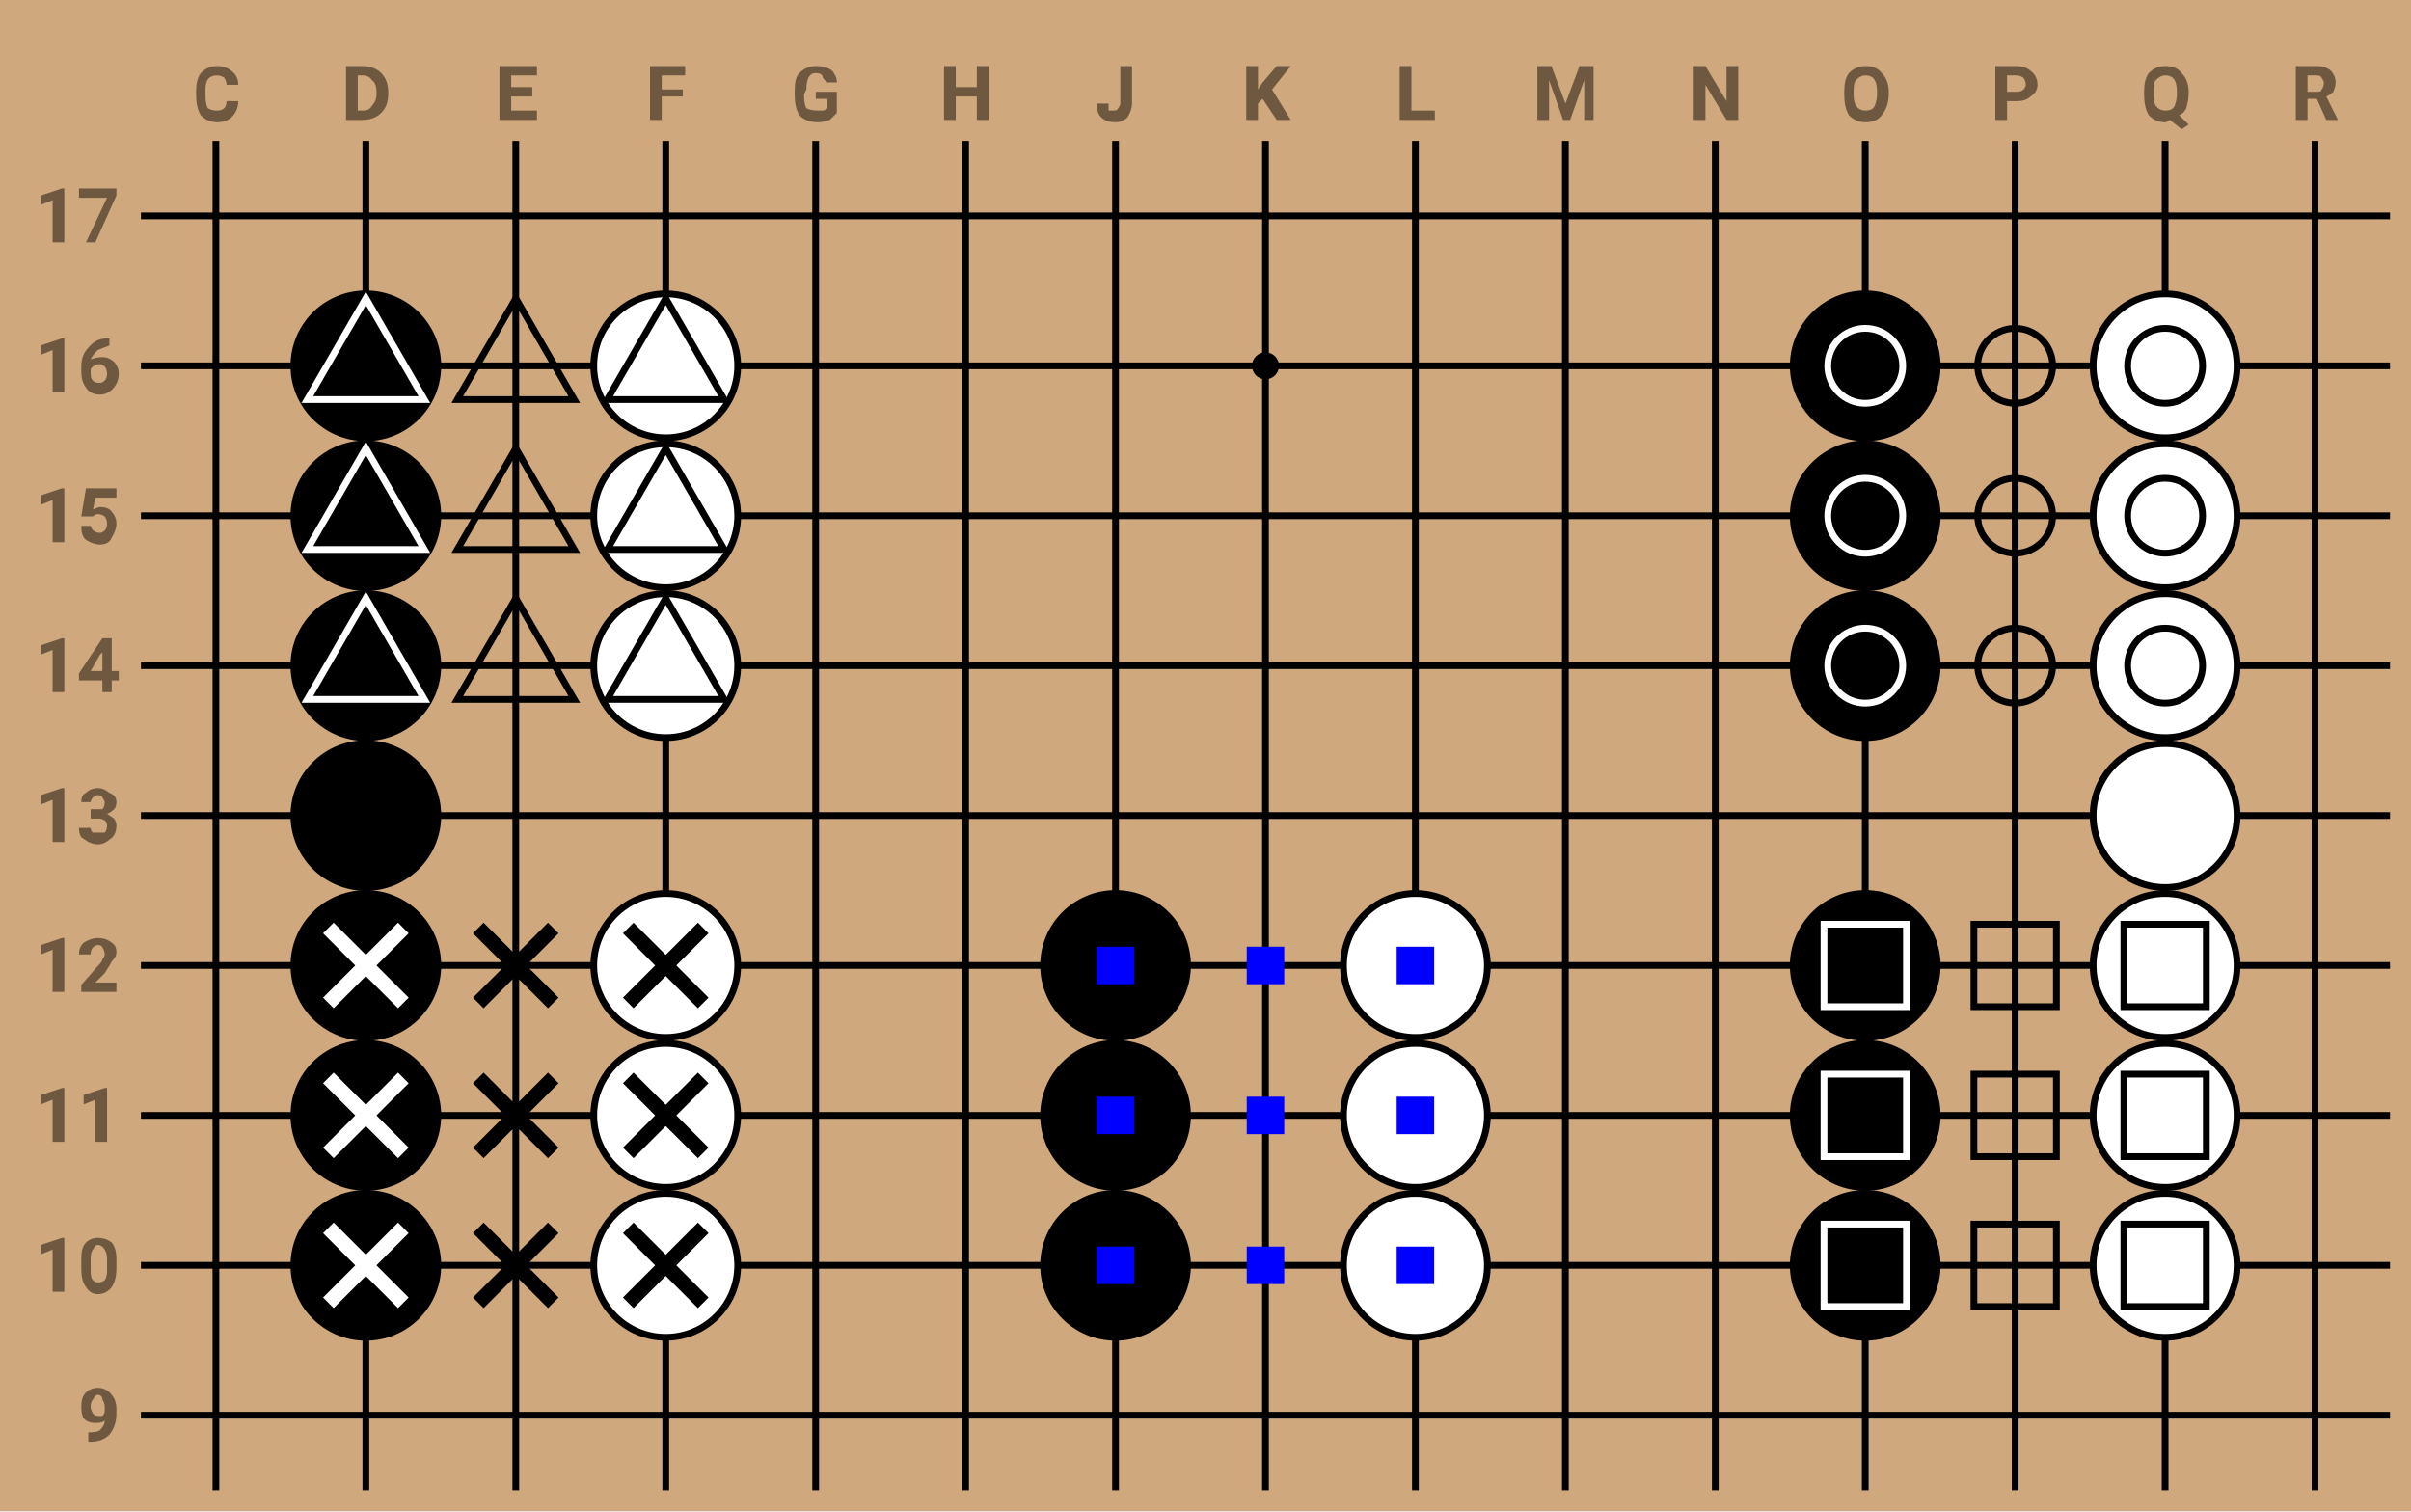
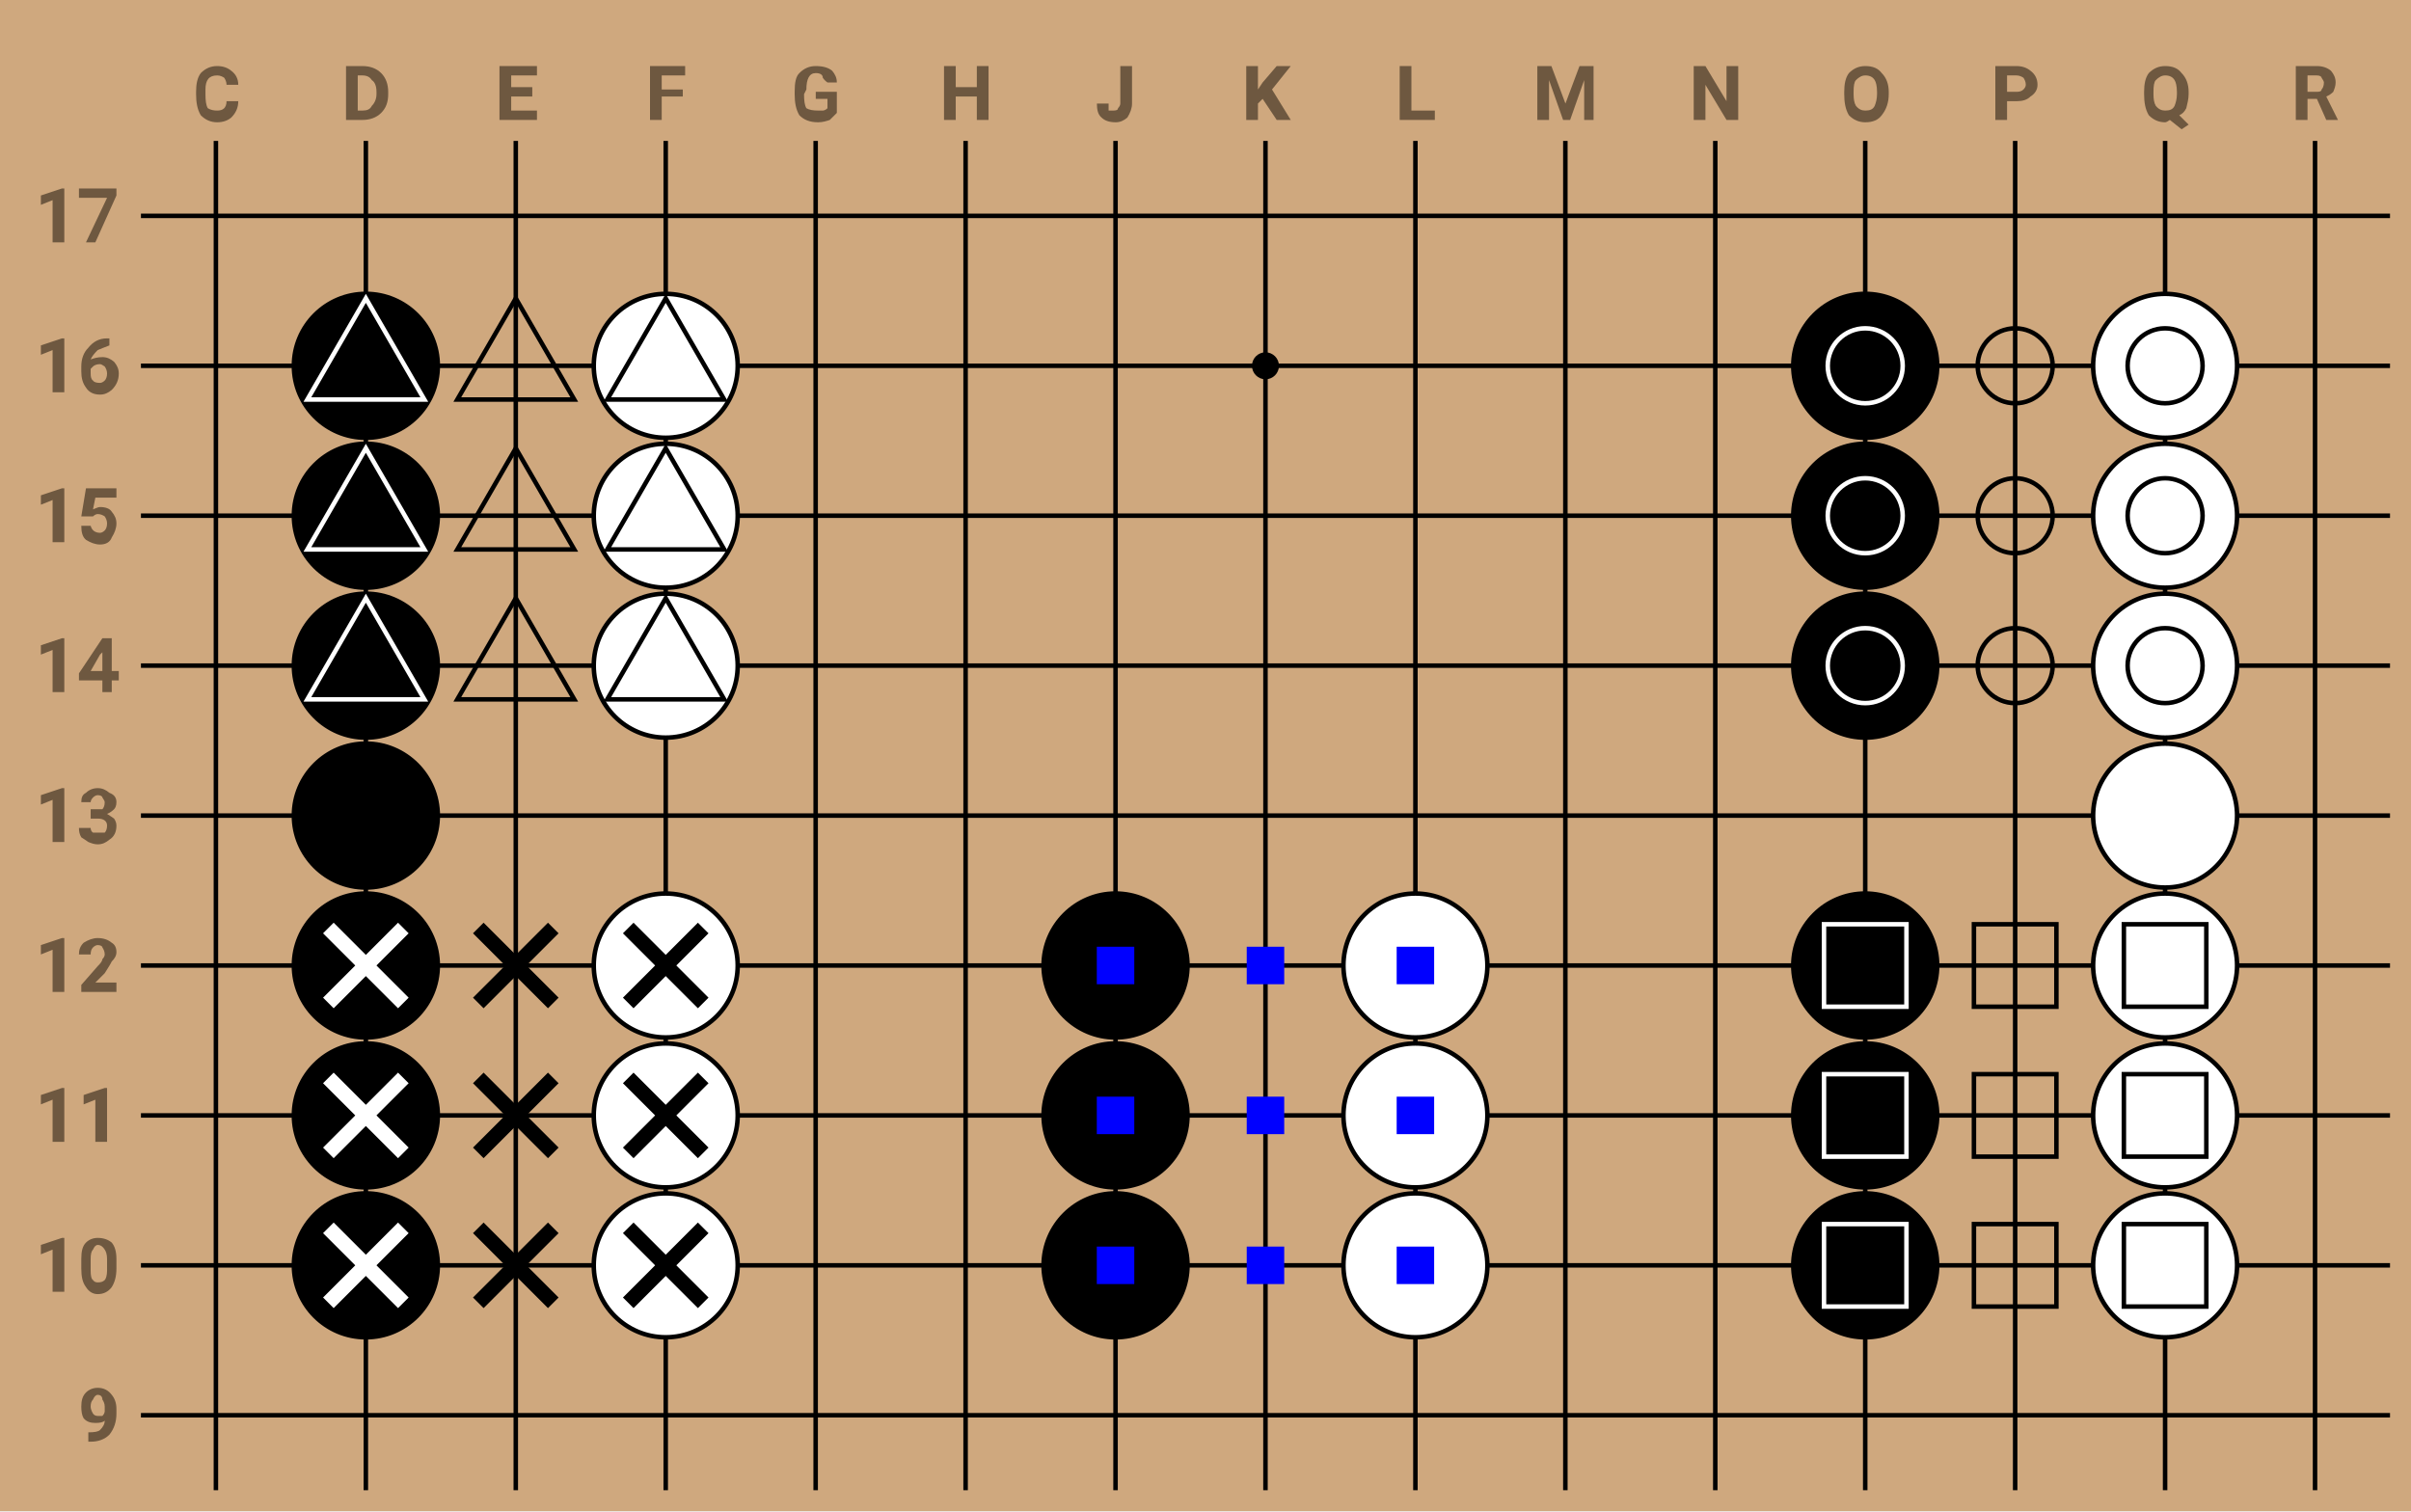
<svg xmlns="http://www.w3.org/2000/svg" font-family="Roboto" font-size="0.5" font-weight="700" viewBox="0 0 800 501.493" width="800">
  <defs>
    <clipPath id="board-clip">
      <rect height="9" width="15" x="1.5" y="1.5" />
    </clipPath>
+     <marker id="linehead" markerHeight="4" markerWidth="4" refX="2" refY="2">
+       <circle cx="2" cy="2" r="2" />
+     </marker>
+     <marker id="arrowhead" markerHeight="5" markerWidth="7" orient="auto" refX="7" refY="2.5">
+       <polygon points="0 0, 7 2.5, 0 5" />
+     </marker>
  </defs>
  <rect fill="#cfa87e" height="100%" width="100%" x="0" y="0" />
  <g id="diagram" transform="scale(49.75124, 49.75124)">
    <g id="board-view" transform="translate(-0.56, -0.56)">
      <g clip-path="url(#board-clip)" id="goban">
-         <g id="lines" stroke="black" stroke-linecap="square" stroke-width="0.045">
+         <g id="lines" stroke="black" stroke-linecap="square" stroke-width="0.03">
          <line x1="0" x2="0" y1="0" y2="18" />
          <line x1="1" x2="1" y1="0" y2="18" />
          <line x1="2" x2="2" y1="0" y2="18" />
          <line x1="3" x2="3" y1="0" y2="18" />
          <line x1="4" x2="4" y1="0" y2="18" />
          <line x1="5" x2="5" y1="0" y2="18" />
          <line x1="6" x2="6" y1="0" y2="18" />
          <line x1="7" x2="7" y1="0" y2="18" />
          <line x1="8" x2="8" y1="0" y2="18" />
          <line x1="9" x2="9" y1="0" y2="18" />
          <line x1="10" x2="10" y1="0" y2="18" />
          <line x1="11" x2="11" y1="0" y2="18" />
          <line x1="12" x2="12" y1="0" y2="18" />
          <line x1="13" x2="13" y1="0" y2="18" />
          <line x1="14" x2="14" y1="0" y2="18" />
          <line x1="15" x2="15" y1="0" y2="18" />
          <line x1="16" x2="16" y1="0" y2="18" />
          <line x1="17" x2="17" y1="0" y2="18" />
          <line x1="18" x2="18" y1="0" y2="18" />
          <line x1="0" x2="18" y1="0" y2="0" />
          <line x1="0" x2="18" y1="1" y2="1" />
          <line x1="0" x2="18" y1="2" y2="2" />
          <line x1="0" x2="18" y1="3" y2="3" />
          <line x1="0" x2="18" y1="4" y2="4" />
          <line x1="0" x2="18" y1="5" y2="5" />
          <line x1="0" x2="18" y1="6" y2="6" />
          <line x1="0" x2="18" y1="7" y2="7" />
          <line x1="0" x2="18" y1="8" y2="8" />
          <line x1="0" x2="18" y1="9" y2="9" />
          <line x1="0" x2="18" y1="10" y2="10" />
          <line x1="0" x2="18" y1="11" y2="11" />
          <line x1="0" x2="18" y1="12" y2="12" />
          <line x1="0" x2="18" y1="13" y2="13" />
          <line x1="0" x2="18" y1="14" y2="14" />
          <line x1="0" x2="18" y1="15" y2="15" />
          <line x1="0" x2="18" y1="16" y2="16" />
          <line x1="0" x2="18" y1="17" y2="17" />
          <line x1="0" x2="18" y1="18" y2="18" />
          <g fill="black" id="hoshi" stroke="none">
            <circle cx="3" cy="3" r="0.09" />
            <circle cx="3" cy="9" r="0.09" />
            <circle cx="3" cy="15" r="0.09" />
            <circle cx="9" cy="3" r="0.09" />
            <circle cx="9" cy="9" r="0.09" />
            <circle cx="9" cy="15" r="0.09" />
            <circle cx="15" cy="3" r="0.09" />
            <circle cx="15" cy="9" r="0.09" />
            <circle cx="15" cy="15" r="0.09" />
          </g>
        </g>
        <g id="stones" stroke="none">
          <g>
-             <circle cx="13" cy="4" fill="black" r="0.48" stroke="black" stroke-width="0.045" />
-           </g>
-           <g>
-             <circle cx="3" cy="3" fill="black" r="0.48" stroke="black" stroke-width="0.045" />
-           </g>
-           <g>
-             <circle cx="13" cy="9" fill="black" r="0.48" stroke="black" stroke-width="0.045" />
-           </g>
-           <g>
-             <circle cx="13" cy="5" fill="black" r="0.48" stroke="black" stroke-width="0.045" />
-           </g>
-           <g>
-             <circle cx="5" cy="5" fill="white" r="0.48" stroke="black" stroke-width="0.045" />
-           </g>
-           <g>
-             <circle cx="10" cy="8" fill="white" r="0.48" stroke="black" stroke-width="0.045" />
-           </g>
-           <g>
-             <circle cx="15" cy="3" fill="white" r="0.48" stroke="black" stroke-width="0.045" />
-           </g>
-           <g>
-             <circle cx="10" cy="9" fill="white" r="0.48" stroke="black" stroke-width="0.045" />
-           </g>
-           <g>
-             <circle cx="8" cy="7" fill="black" r="0.48" stroke="black" stroke-width="0.045" />
-           </g>
-           <g>
-             <circle cx="5" cy="7" fill="white" r="0.48" stroke="black" stroke-width="0.045" />
-           </g>
-           <g>
-             <circle cx="15" cy="8" fill="white" r="0.48" stroke="black" stroke-width="0.045" />
-           </g>
-           <g>
-             <circle cx="15" cy="4" fill="white" r="0.48" stroke="black" stroke-width="0.045" />
-           </g>
-           <g>
-             <circle cx="13" cy="8" fill="black" r="0.48" stroke="black" stroke-width="0.045" />
-           </g>
-           <g>
-             <circle cx="13" cy="7" fill="black" r="0.48" stroke="black" stroke-width="0.045" />
-           </g>
-           <g>
-             <circle cx="10" cy="7" fill="white" r="0.48" stroke="black" stroke-width="0.045" />
-           </g>
-           <g>
-             <circle cx="3" cy="8" fill="black" r="0.48" stroke="black" stroke-width="0.045" />
-           </g>
-           <g>
-             <circle cx="3" cy="9" fill="black" r="0.48" stroke="black" stroke-width="0.045" />
-           </g>
-           <g>
-             <circle cx="8" cy="8" fill="black" r="0.48" stroke="black" stroke-width="0.045" />
-           </g>
-           <g>
-             <circle cx="5" cy="8" fill="white" r="0.48" stroke="black" stroke-width="0.045" />
-           </g>
-           <g>
-             <circle cx="3" cy="7" fill="black" r="0.48" stroke="black" stroke-width="0.045" />
-           </g>
-           <g>
-             <circle cx="5" cy="3" fill="white" r="0.48" stroke="black" stroke-width="0.045" />
-           </g>
-           <g>
-             <circle cx="8" cy="9" fill="black" r="0.48" stroke="black" stroke-width="0.045" />
-           </g>
-           <g>
-             <circle cx="15" cy="7" fill="white" r="0.48" stroke="black" stroke-width="0.045" />
-           </g>
-           <g>
-             <circle cx="5" cy="9" fill="white" r="0.48" stroke="black" stroke-width="0.045" />
-           </g>
-           <g>
-             <circle cx="3" cy="6" fill="black" r="0.48" stroke="black" stroke-width="0.045" />
-           </g>
-           <g>
-             <circle cx="13" cy="3" fill="black" r="0.48" stroke="black" stroke-width="0.045" />
-           </g>
-           <g>
-             <circle cx="15" cy="6" fill="white" r="0.48" stroke="black" stroke-width="0.045" />
-           </g>
-           <g>
-             <circle cx="15" cy="5" fill="white" r="0.48" stroke="black" stroke-width="0.045" />
-           </g>
-           <g>
-             <circle cx="5" cy="4" fill="white" r="0.48" stroke="black" stroke-width="0.045" />
-           </g>
-           <g>
-             <circle cx="3" cy="5" fill="black" r="0.48" stroke="black" stroke-width="0.045" />
-           </g>
-           <g>
-             <circle cx="3" cy="4" fill="black" r="0.48" stroke="black" stroke-width="0.045" />
-           </g>
-           <g>
-             <circle cx="15" cy="9" fill="white" r="0.48" stroke="black" stroke-width="0.045" />
-           </g>
-         </g>
-         <g id="marks">
+             <circle cx="13" cy="4" fill="black" r="0.48" stroke="black" stroke-width="0.03" />
+           </g>
+           <g>
+             <circle cx="13" cy="8" fill="black" r="0.48" stroke="black" stroke-width="0.03" />
+           </g>
+           <g>
+             <circle cx="3" cy="8" fill="black" r="0.48" stroke="black" stroke-width="0.03" />
+           </g>
+           <g>
+             <circle cx="13" cy="7" fill="black" r="0.48" stroke="black" stroke-width="0.03" />
+           </g>
+           <g>
+             <circle cx="8" cy="8" fill="black" r="0.48" stroke="black" stroke-width="0.03" />
+           </g>
+           <g>
+             <circle cx="5" cy="8" fill="white" r="0.48" stroke="black" stroke-width="0.03" />
+           </g>
+           <g>
+             <circle cx="15" cy="5" fill="white" r="0.48" stroke="black" stroke-width="0.03" />
+           </g>
+           <g>
+             <circle cx="5" cy="4" fill="white" r="0.48" stroke="black" stroke-width="0.03" />
+           </g>
+           <g>
+             <circle cx="3" cy="3" fill="black" r="0.48" stroke="black" stroke-width="0.03" />
+           </g>
+           <g>
+             <circle cx="3" cy="9" fill="black" r="0.48" stroke="black" stroke-width="0.03" />
+           </g>
+           <g>
+             <circle cx="5" cy="7" fill="white" r="0.48" stroke="black" stroke-width="0.03" />
+           </g>
+           <g>
+             <circle cx="8" cy="7" fill="black" r="0.48" stroke="black" stroke-width="0.03" />
+           </g>
+           <g>
+             <circle cx="15" cy="8" fill="white" r="0.48" stroke="black" stroke-width="0.03" />
+           </g>
+           <g>
+             <circle cx="13" cy="3" fill="black" r="0.48" stroke="black" stroke-width="0.03" />
+           </g>
+           <g>
+             <circle cx="13" cy="5" fill="black" r="0.48" stroke="black" stroke-width="0.03" />
+           </g>
+           <g>
+             <circle cx="15" cy="6" fill="white" r="0.48" stroke="black" stroke-width="0.03" />
+           </g>
+           <g>
+             <circle cx="10" cy="9" fill="white" r="0.48" stroke="black" stroke-width="0.03" />
+           </g>
+           <g>
+             <circle cx="15" cy="4" fill="white" r="0.48" stroke="black" stroke-width="0.03" />
+           </g>
+           <g>
+             <circle cx="5" cy="5" fill="white" r="0.48" stroke="black" stroke-width="0.03" />
+           </g>
+           <g>
+             <circle cx="8" cy="9" fill="black" r="0.48" stroke="black" stroke-width="0.03" />
+           </g>
+           <g>
+             <circle cx="5" cy="9" fill="white" r="0.48" stroke="black" stroke-width="0.03" />
+           </g>
+           <g>
+             <circle cx="3" cy="4" fill="black" r="0.48" stroke="black" stroke-width="0.03" />
+           </g>
+           <g>
+             <circle cx="10" cy="8" fill="white" r="0.48" stroke="black" stroke-width="0.03" />
+           </g>
+           <g>
+             <circle cx="15" cy="7" fill="white" r="0.48" stroke="black" stroke-width="0.03" />
+           </g>
+           <g>
+             <circle cx="10" cy="7" fill="white" r="0.48" stroke="black" stroke-width="0.03" />
+           </g>
+           <g>
+             <circle cx="15" cy="3" fill="white" r="0.48" stroke="black" stroke-width="0.03" />
+           </g>
+           <g>
+             <circle cx="3" cy="5" fill="black" r="0.48" stroke="black" stroke-width="0.03" />
+           </g>
+           <g>
+             <circle cx="13" cy="9" fill="black" r="0.48" stroke="black" stroke-width="0.03" />
+           </g>
+           <g>
+             <circle cx="5" cy="3" fill="white" r="0.48" stroke="black" stroke-width="0.03" />
+           </g>
+           <g>
+             <circle cx="15" cy="9" fill="white" r="0.48" stroke="black" stroke-width="0.03" />
+           </g>
+           <g>
+             <circle cx="3" cy="7" fill="black" r="0.48" stroke="black" stroke-width="0.03" />
+           </g>
+           <g>
+             <circle cx="3" cy="6" fill="black" r="0.48" stroke="black" stroke-width="0.03" />
+           </g>
+         </g>
+         <g id="markup-marks">
+           <g stroke="black" stroke-width="0.1">
+             <line x1="3.75" x2="4.25" y1="8.75" y2="9.25" />
+             <line x1="3.75" x2="4.25" y1="9.25" y2="8.75" />
+           </g>
          <g stroke="black" stroke-width="0.1">
            <line x1="3.75" x2="4.25" y1="6.75" y2="7.25" />
            <line x1="3.75" x2="4.25" y1="7.25" y2="6.75" />
          </g>
-           <g stroke="black" stroke-width="0.1">
-             <line x1="3.75" x2="4.25" y1="8.75" y2="9.25" />
-             <line x1="3.75" x2="4.25" y1="9.25" y2="8.75" />
+           <g stroke="white" stroke-width="0.1">
+             <line x1="2.75" x2="3.25" y1="6.75" y2="7.25" />
+             <line x1="2.75" x2="3.25" y1="7.25" y2="6.75" />
+           </g>
+           <g stroke="white" stroke-width="0.1">
+             <line x1="2.75" x2="3.25" y1="8.75" y2="9.25" />
+             <line x1="2.75" x2="3.25" y1="9.25" y2="8.75" />
+           </g>
+           <g stroke="black" stroke-width="0.1">
+             <line x1="4.75" x2="5.25" y1="8.75" y2="9.25" />
+             <line x1="4.75" x2="5.25" y1="9.25" y2="8.75" />
+           </g>
+           <g stroke="black" stroke-width="0.1">
+             <line x1="4.75" x2="5.25" y1="7.75" y2="8.25" />
+             <line x1="4.75" x2="5.25" y1="8.25" y2="7.75" />
+           </g>
+           <g stroke="black" stroke-width="0.1">
+             <line x1="3.75" x2="4.25" y1="7.75" y2="8.25" />
+             <line x1="3.75" x2="4.25" y1="8.25" y2="7.75" />
+           </g>
+           <g stroke="black" stroke-width="0.1">
+             <line x1="4.75" x2="5.25" y1="6.75" y2="7.25" />
+             <line x1="4.75" x2="5.25" y1="7.25" y2="6.75" />
          </g>
          <g stroke="white" stroke-width="0.1">
            <line x1="2.75" x2="3.25" y1="7.75" y2="8.25" />
            <line x1="2.75" x2="3.25" y1="8.25" y2="7.75" />
          </g>
-           <g stroke="black" stroke-width="0.1">
-             <line x1="4.75" x2="5.25" y1="8.75" y2="9.25" />
-             <line x1="4.75" x2="5.25" y1="9.25" y2="8.75" />
-           </g>
-           <g stroke="black" stroke-width="0.1">
-             <line x1="4.75" x2="5.25" y1="7.75" y2="8.25" />
-             <line x1="4.75" x2="5.25" y1="8.25" y2="7.75" />
-           </g>
-           <g stroke="white" stroke-width="0.1">
-             <line x1="2.75" x2="3.25" y1="6.75" y2="7.25" />
-             <line x1="2.75" x2="3.25" y1="7.25" y2="6.75" />
-           </g>
-           <g stroke="white" stroke-width="0.1">
-             <line x1="2.75" x2="3.25" y1="8.75" y2="9.25" />
-             <line x1="2.75" x2="3.25" y1="9.25" y2="8.75" />
-           </g>
-           <g stroke="black" stroke-width="0.1">
-             <line x1="4.75" x2="5.25" y1="6.75" y2="7.25" />
-             <line x1="4.75" x2="5.25" y1="7.25" y2="6.75" />
-           </g>
-           <g stroke="black" stroke-width="0.1">
-             <line x1="3.75" x2="4.25" y1="7.75" y2="8.25" />
-             <line x1="3.75" x2="4.25" y1="8.25" y2="7.75" />
-           </g>
-         </g>
-         <g id="triangles">
-           <g fill="none" stroke="black" stroke-width="0.045">
+         </g>
+         <g id="markup-triangles">
+           <g fill="none" stroke="black" stroke-width="0.03">
+             <polygon points="5,3.55 4.61,4.225 5.39,4.225" />
+           </g>
+           <g fill="none" stroke="black" stroke-width="0.03">
+             <polygon points="4,4.55 3.61,5.225 4.39,5.225" />
+           </g>
+           <g fill="none" stroke="white" stroke-width="0.03">
+             <polygon points="3,4.55 2.61,5.225 3.39,5.225" />
+           </g>
+           <g fill="none" stroke="white" stroke-width="0.03">
+             <polygon points="3,3.55 2.61,4.225 3.39,4.225" />
+           </g>
+           <g fill="none" stroke="black" stroke-width="0.03">
+             <polygon points="5,2.55 4.61,3.225 5.39,3.225" />
+           </g>
+           <g fill="none" stroke="white" stroke-width="0.03">
+             <polygon points="3,2.55 2.61,3.225 3.39,3.225" />
+           </g>
+           <g fill="none" stroke="black" stroke-width="0.03">
            <polygon points="4,2.55 3.61,3.225 4.39,3.225" />
          </g>
-           <g fill="none" stroke="black" stroke-width="0.045">
+           <g fill="none" stroke="black" stroke-width="0.03">
            <polygon points="5,4.55 4.61,5.225 5.39,5.225" />
          </g>
-           <g fill="none" stroke="white" stroke-width="0.045">
-             <polygon points="3,3.55 2.61,4.225 3.39,4.225" />
-           </g>
-           <g fill="none" stroke="black" stroke-width="0.045">
+           <g fill="none" stroke="black" stroke-width="0.03">
            <polygon points="4,3.55 3.61,4.225 4.39,4.225" />
          </g>
-           <g fill="none" stroke="white" stroke-width="0.045">
-             <polygon points="3,4.55 2.61,5.225 3.39,5.225" />
-           </g>
-           <g fill="none" stroke="black" stroke-width="0.045">
-             <polygon points="5,3.55 4.61,4.225 5.39,4.225" />
-           </g>
-           <g fill="none" stroke="black" stroke-width="0.045">
-             <polygon points="4,4.55 3.61,5.225 4.39,5.225" />
-           </g>
-           <g fill="none" stroke="white" stroke-width="0.045">
-             <polygon points="3,2.55 2.61,3.225 3.39,3.225" />
-           </g>
-           <g fill="none" stroke="black" stroke-width="0.045">
-             <polygon points="5,2.55 4.61,3.225 5.39,3.225" />
-           </g>
-         </g>
-         <g id="circles">
-           <g fill="none" stroke="white" stroke-width="0.045">
+         </g>
+         <g id="markup-circles">
+           <g fill="none" stroke="black" stroke-width="0.03">
+             <circle cx="14" cy="5" r="0.25" />
+           </g>
+           <g fill="none" stroke="black" stroke-width="0.03">
+             <circle cx="14" cy="3" r="0.25" />
+           </g>
+           <g fill="none" stroke="white" stroke-width="0.03">
+             <circle cx="13" cy="4" r="0.25" />
+           </g>
+           <g fill="none" stroke="black" stroke-width="0.03">
+             <circle cx="15" cy="5" r="0.25" />
+           </g>
+           <g fill="none" stroke="black" stroke-width="0.03">
+             <circle cx="15" cy="4" r="0.25" />
+           </g>
+           <g fill="none" stroke="white" stroke-width="0.03">
            <circle cx="13" cy="5" r="0.25" />
          </g>
-           <g fill="none" stroke="black" stroke-width="0.045">
-             <circle cx="14" cy="3" r="0.25" />
-           </g>
-           <g fill="none" stroke="black" stroke-width="0.045">
-             <circle cx="15" cy="4" r="0.25" />
-           </g>
-           <g fill="none" stroke="black" stroke-width="0.045">
+           <g fill="none" stroke="black" stroke-width="0.03">
            <circle cx="15" cy="3" r="0.25" />
          </g>
-           <g fill="none" stroke="black" stroke-width="0.045">
+           <g fill="none" stroke="black" stroke-width="0.03">
            <circle cx="14" cy="4" r="0.25" />
          </g>
-           <g fill="none" stroke="white" stroke-width="0.045">
+           <g fill="none" stroke="white" stroke-width="0.03">
            <circle cx="13" cy="3" r="0.25" />
          </g>
-           <g fill="none" stroke="black" stroke-width="0.045">
-             <circle cx="15" cy="5" r="0.25" />
-           </g>
-           <g fill="none" stroke="black" stroke-width="0.045">
-             <circle cx="14" cy="5" r="0.25" />
-           </g>
-           <g fill="none" stroke="white" stroke-width="0.045">
-             <circle cx="13" cy="4" r="0.25" />
-           </g>
-         </g>
-         <g id="squares">
-           <g fill="none" stroke="black" stroke-width="0.045">
+         </g>
+         <g id="markup-squares">
+           <g fill="none" stroke="black" stroke-width="0.03">
+             <rect height="0.55" width="0.55" x="13.725" y="6.725" />
+           </g>
+           <g fill="none" stroke="black" stroke-width="0.03">
+             <rect height="0.55" width="0.55" x="13.725" y="8.725" />
+           </g>
+           <g fill="none" stroke="white" stroke-width="0.03">
+             <rect height="0.55" width="0.55" x="12.725" y="6.725" />
+           </g>
+           <g fill="none" stroke="black" stroke-width="0.03">
+             <rect height="0.55" width="0.55" x="14.725" y="7.725" />
+           </g>
+           <g fill="none" stroke="black" stroke-width="0.03">
+             <rect height="0.55" width="0.55" x="13.725" y="7.725" />
+           </g>
+           <g fill="none" stroke="white" stroke-width="0.03">
+             <rect height="0.55" width="0.55" x="12.725" y="7.725" />
+           </g>
+           <g fill="none" stroke="black" stroke-width="0.03">
+             <rect height="0.55" width="0.55" x="14.725" y="6.725" />
+           </g>
+           <g fill="none" stroke="white" stroke-width="0.03">
+             <rect height="0.55" width="0.55" x="12.725" y="8.725" />
+           </g>
+           <g fill="none" stroke="black" stroke-width="0.03">
            <rect height="0.55" width="0.55" x="14.725" y="8.725" />
          </g>
-           <g fill="none" stroke="black" stroke-width="0.045">
-             <rect height="0.55" width="0.55" x="14.725" y="6.725" />
-           </g>
-           <g fill="none" stroke="white" stroke-width="0.045">
-             <rect height="0.55" width="0.55" x="12.725" y="7.725" />
-           </g>
-           <g fill="none" stroke="white" stroke-width="0.045">
-             <rect height="0.55" width="0.55" x="12.725" y="8.725" />
-           </g>
-           <g fill="none" stroke="black" stroke-width="0.045">
-             <rect height="0.55" width="0.55" x="13.725" y="8.725" />
-           </g>
-           <g fill="none" stroke="black" stroke-width="0.045">
-             <rect height="0.55" width="0.55" x="13.725" y="6.725" />
-           </g>
-           <g fill="none" stroke="black" stroke-width="0.045">
-             <rect height="0.55" width="0.55" x="14.725" y="7.725" />
-           </g>
-           <g fill="none" stroke="black" stroke-width="0.045">
-             <rect height="0.55" width="0.55" x="13.725" y="7.725" />
-           </g>
-           <g fill="none" stroke="white" stroke-width="0.045">
-             <rect height="0.55" width="0.55" x="12.725" y="6.725" />
-           </g>
-         </g>
-         <g id="selected">
-           <g fill="blue" stroke="none" stroke-width="0.045">
+         </g>
+         <g id="markup-selected">
+           <g fill="blue" stroke="none" stroke-width="0.03">
+             <rect height="0.25" width="0.25" x="7.875" y="8.875" />
+           </g>
+           <g fill="blue" stroke="none" stroke-width="0.03">
+             <rect height="0.25" width="0.25" x="7.875" y="7.875" />
+           </g>
+           <g fill="blue" stroke="none" stroke-width="0.03">
+             <rect height="0.25" width="0.25" x="9.875" y="8.875" />
+           </g>
+           <g fill="blue" stroke="none" stroke-width="0.03">
+             <rect height="0.25" width="0.25" x="7.875" y="6.875" />
+           </g>
+           <g fill="blue" stroke="none" stroke-width="0.03">
+             <rect height="0.25" width="0.25" x="8.875" y="8.875" />
+           </g>
+           <g fill="blue" stroke="none" stroke-width="0.03">
+             <rect height="0.25" width="0.25" x="9.875" y="7.875" />
+           </g>
+           <g fill="blue" stroke="none" stroke-width="0.03">
+             <rect height="0.25" width="0.25" x="8.875" y="6.875" />
+           </g>
+           <g fill="blue" stroke="none" stroke-width="0.03">
            <rect height="0.25" width="0.25" x="8.875" y="7.875" />
          </g>
-           <g fill="blue" stroke="none" stroke-width="0.045">
-             <rect height="0.25" width="0.25" x="7.875" y="8.875" />
-           </g>
-           <g fill="blue" stroke="none" stroke-width="0.045">
-             <rect height="0.25" width="0.25" x="9.875" y="8.875" />
-           </g>
-           <g fill="blue" stroke="none" stroke-width="0.045">
-             <rect height="0.25" width="0.25" x="7.875" y="7.875" />
-           </g>
-           <g fill="blue" stroke="none" stroke-width="0.045">
-             <rect height="0.25" width="0.25" x="8.875" y="6.875" />
-           </g>
-           <g fill="blue" stroke="none" stroke-width="0.045">
-             <rect height="0.25" width="0.25" x="8.875" y="8.875" />
-           </g>
-           <g fill="blue" stroke="none" stroke-width="0.045">
-             <rect height="0.25" width="0.25" x="7.875" y="6.875" />
-           </g>
-           <g fill="blue" stroke="none" stroke-width="0.045">
-             <rect height="0.25" width="0.25" x="9.875" y="7.875" />
-           </g>
-           <g fill="blue" stroke="none" stroke-width="0.045">
+           <g fill="blue" stroke="none" stroke-width="0.03">
            <rect height="0.25" width="0.25" x="9.875" y="6.875" />
          </g>
        </g>
-         <g id="dimmed" />
+         <g id="markup-dimmed" />
+         <g id="markup-labels" />
+         <g id="markup-lines" marker-end="url(#linehead)" marker-start="url(#linehead)" stroke="black" stroke-width="0.03" />
+         <g id="markup-arrows" marker-end="url(#arrowhead)" stroke="black" stroke-width="0.03" />
      </g>
    </g>
    <g fill="#6e5840" id="board-labels" transform="translate(0.8, 0.8)">
      <g text-anchor="middle">
        <text x="0.64" y="0">
C
</text>
        <text x="1.64" y="0">
D
</text>
        <text x="2.64" y="0">
E
</text>
        <text x="3.64" y="0">
F
</text>
        <text x="4.64" y="0">
G
</text>
        <text x="5.64" y="0">
H
</text>
        <text x="6.64" y="0">
J
</text>
        <text x="7.64" y="0">
K
</text>
        <text x="8.64" y="0">
L
</text>
        <text x="9.64" y="0">
M
</text>
        <text x="10.64" y="0">
N
</text>
        <text x="11.64" y="0">
O
</text>
        <text x="12.64" y="0">
P
</text>
        <text x="13.64" y="0">
Q
</text>
        <text x="14.64" y="0">
R
</text>
      </g>
      <g text-anchor="end">
        <text dy="0.35em" x="0" y="8.64">
9
</text>
        <text dy="0.35em" x="0" y="7.64">
10
</text>
        <text dy="0.35em" x="0" y="6.64">
11
</text>
        <text dy="0.35em" x="0" y="5.64">
12
</text>
        <text dy="0.35em" x="0" y="4.64">
13
</text>
        <text dy="0.35em" x="0" y="3.64">
14
</text>
        <text dy="0.35em" x="0" y="2.64">
15
</text>
        <text dy="0.35em" x="0" y="1.64">
16
</text>
        <text dy="0.35em" x="0" y="0.64">
17
</text>
      </g>
    </g>
  </g>
</svg>
